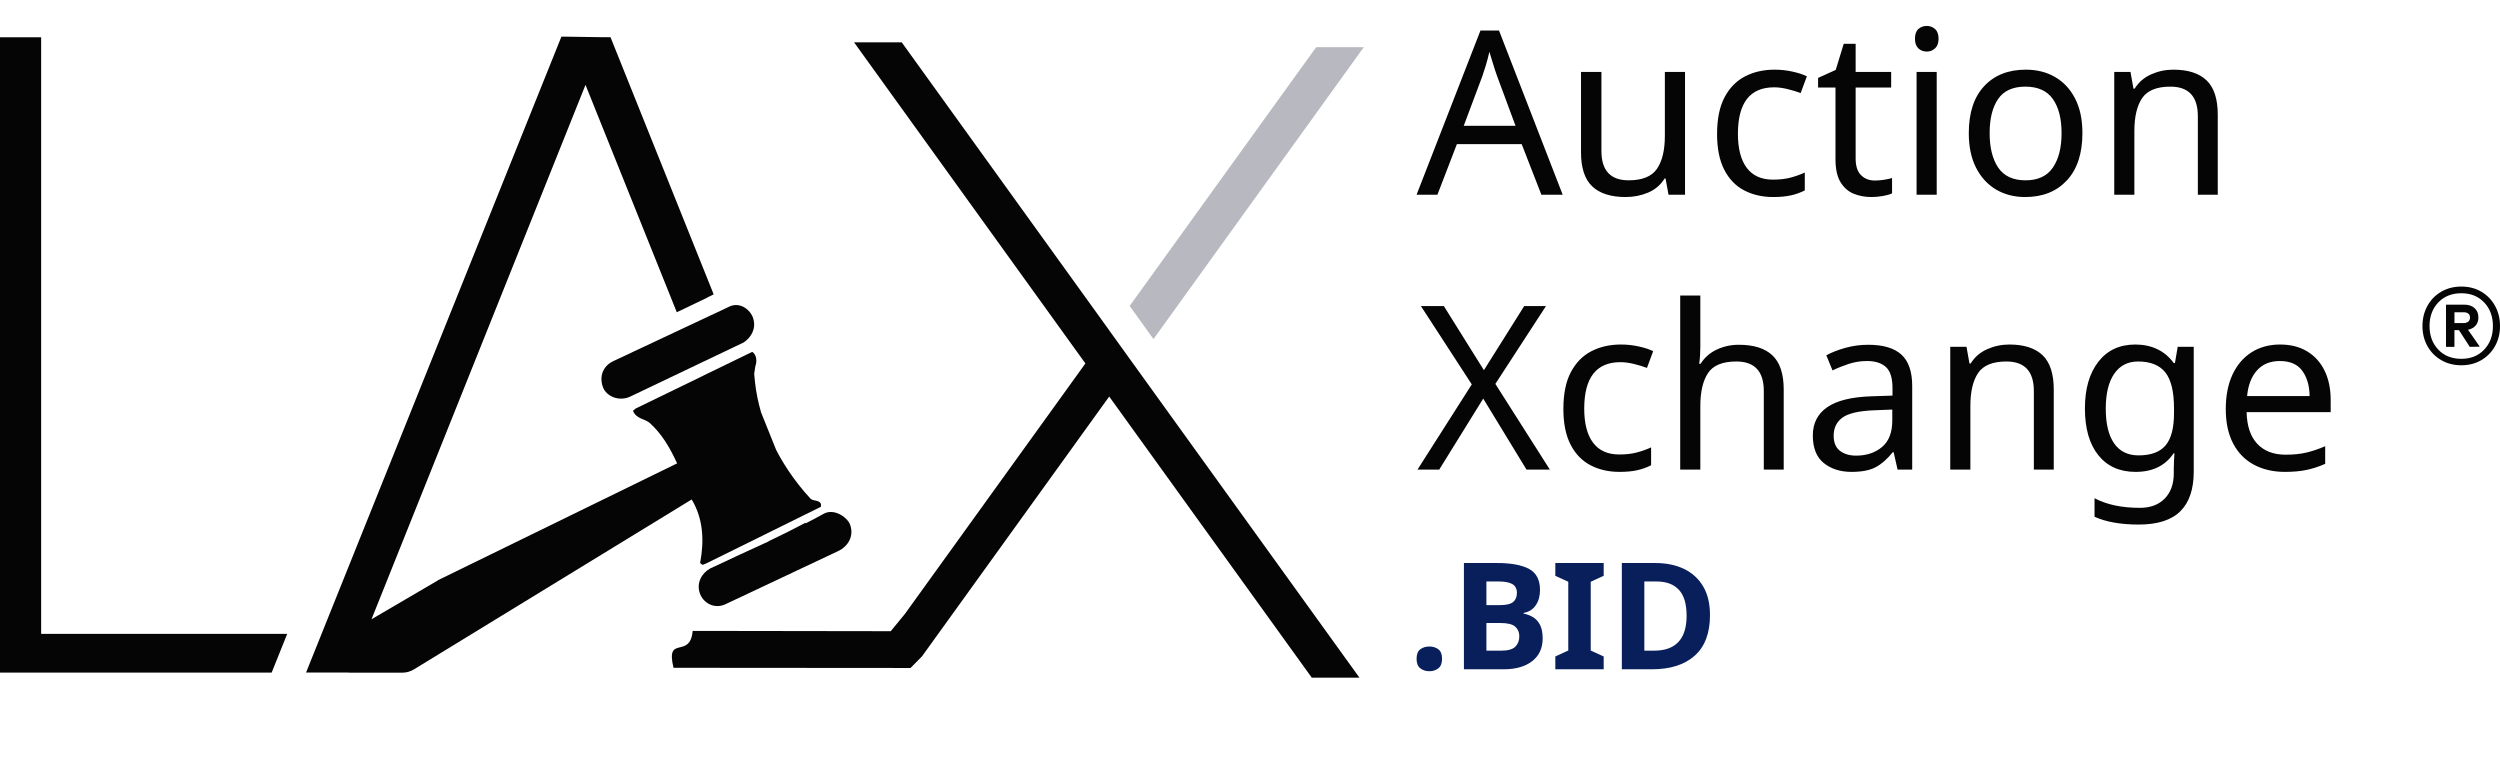
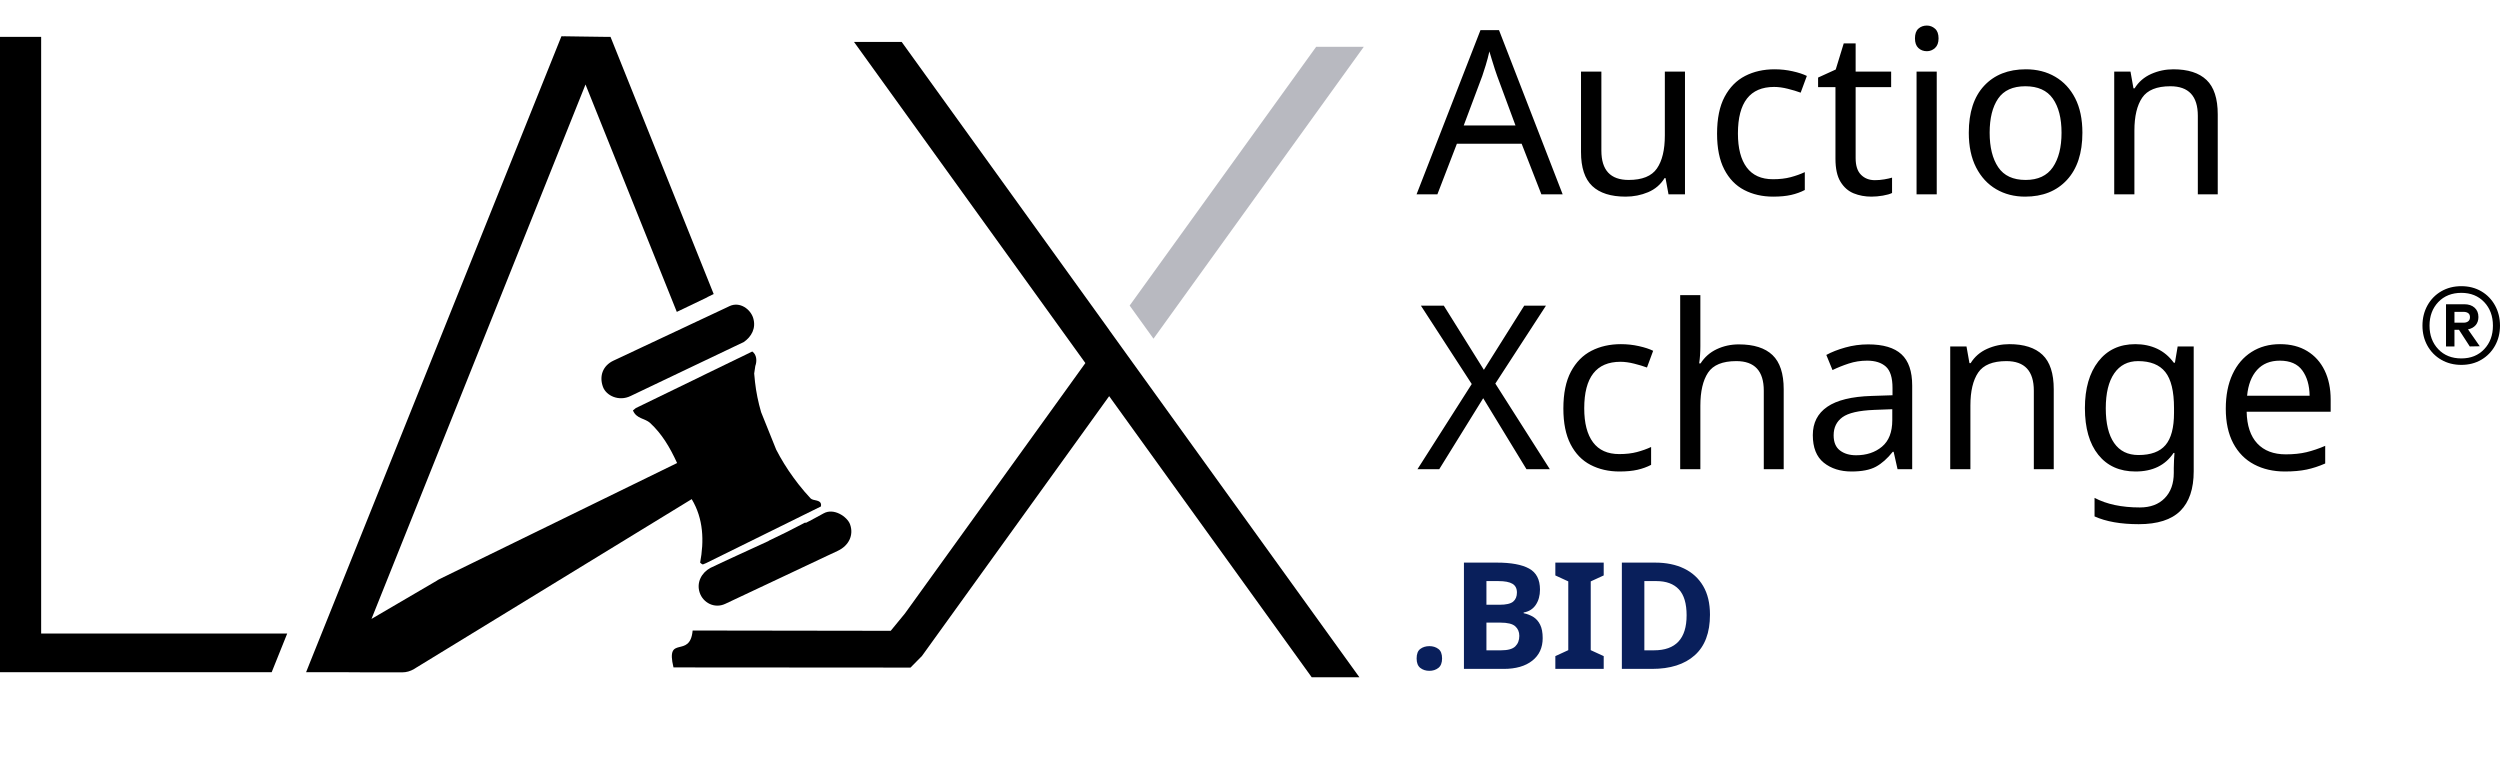
- <svg xmlns="http://www.w3.org/2000/svg" id="Layer_1" version="1.1" width="1089" height="331" viewBox="0 0 1088.76 330.59" fill="#050505">
+ <svg xmlns="http://www.w3.org/2000/svg" id="Layer_1" version="1.1" viewBox="0 0 1029.79 312.68">
  <defs>
    <style>
      .st0 {
        fill: #091f5b;
        font-family: Poppins-Bold, Poppins;
-         font-size: 64.82px;
+         font-size: 61.31px;
        font-weight: 700;
      }

      .st1 {
        fill: #b8b9c0;
      }

      .st2 {
        font-family: Poppins-Medium, Poppins;
-         font-size: 99.75px;
+         font-size: 94.35px;
        font-weight: 500;
      }
    </style>
  </defs>
  <g>
-     <text class="st2" transform="translate(616.92 84.64)">
+     <text class="st2" transform="translate(583.5 80.06)">
      <tspan x="0" y="0">Auction </tspan>
-       <tspan x="0" y="119.7">Xchange</tspan>
+       <tspan x="0" y="113.22">Xchange</tspan>
    </text>
-     <text class="st0" transform="translate(613.24 291.31)">
+     <text class="st0" transform="translate(580.03 275.53)">
      <tspan x="0" y="0">.BID</tspan>
    </text>
-     <path d="M1080.6,126.85c2.54,1.48,4.53,3.54,5.99,6.16,1.45,2.62,2.18,5.56,2.18,8.81s-.73,6.17-2.18,8.76c-1.45,2.59-3.45,4.63-5.99,6.11-2.54,1.48-5.43,2.22-8.68,2.22s-6.16-.74-8.72-2.22c-2.57-1.48-4.57-3.52-6.03-6.11-1.45-2.59-2.18-5.52-2.18-8.76s.73-6.18,2.18-8.81c1.45-2.62,3.46-4.67,6.03-6.16,2.57-1.48,5.47-2.22,8.72-2.22s6.14.74,8.68,2.22ZM1081.88,152.08c2.54-2.68,3.8-6.1,3.8-10.26s-1.27-7.58-3.8-10.26c-2.54-2.68-5.86-4.02-9.96-4.02s-7.51,1.34-10.05,4.02c-2.54,2.68-3.8,6.1-3.8,10.26s1.27,7.58,3.8,10.26c2.54,2.68,5.89,4.02,10.05,4.02s7.42-1.34,9.96-4.02ZM1078.16,141.6c-.8.94-1.91,1.55-3.34,1.84l5.13,7.36-4.36.09-4.7-7.27h-1.97v7.27h-3.68v-18.38h7.95c1.88,0,3.38.5,4.49,1.5,1.11,1,1.67,2.35,1.67,4.06,0,1.43-.4,2.61-1.2,3.55ZM1068.93,140.53h4.02c.8,0,1.45-.2,1.97-.6.51-.4.77-1,.77-1.8s-.26-1.38-.77-1.75c-.51-.37-1.17-.56-1.97-.56h-4.02v4.7Z" />
+     <path d="M1022.07,119.98c2.4,1.4,4.29,3.34,5.66,5.82,1.37,2.48,2.06,5.26,2.06,8.33s-.69,5.84-2.06,8.29c-1.38,2.45-3.26,4.38-5.66,5.78-2.4,1.4-5.14,2.1-8.21,2.1s-5.82-.7-8.25-2.1c-2.43-1.4-4.33-3.33-5.7-5.78-1.37-2.45-2.06-5.22-2.06-8.29s.69-5.85,2.06-8.33c1.38-2.48,3.28-4.42,5.7-5.82,2.43-1.4,5.18-2.1,8.25-2.1s5.81.7,8.21,2.1ZM1023.28,143.84c2.4-2.53,3.6-5.77,3.6-9.7s-1.2-7.17-3.6-9.71c-2.4-2.53-5.54-3.8-9.42-3.8s-7.1,1.27-9.5,3.8c-2.4,2.54-3.6,5.77-3.6,9.71s1.2,7.17,3.6,9.7c2.4,2.53,5.57,3.8,9.5,3.8s7.02-1.27,9.42-3.8ZM1019.77,133.93c-.76.89-1.81,1.47-3.16,1.74l4.85,6.96-4.12.08-4.45-6.87h-1.86v6.87h-3.48v-17.39h7.52c1.78,0,3.19.47,4.25,1.42,1.05.94,1.58,2.22,1.58,3.84,0,1.35-.38,2.47-1.13,3.36ZM1011.03,132.92h3.8c.75,0,1.38-.19,1.86-.57.49-.38.73-.94.73-1.7s-.24-1.31-.73-1.66c-.48-.35-1.11-.53-1.86-.53h-3.8v4.45Z" />
  </g>
  <g>
-     <polygon points="17.92 275.89 17.92 16.05 16.85 16.05 1.07 16.05 0 16.05 0 292.74 1.07 292.74 117.24 292.74 118.31 292.74 125.08 275.89 124.01 275.89 17.92 275.89" />
-     <path d="M483.07,143.69l-90.37-125.43h-20.76l100.75,139.85-9.17,12.74-69.42,96.33-6.18,7.54-86.26-.13c-1.12,12.58-11.91,1.37-8.34,16.07l103.22.08,4.98-5.05,72.37-100.43,9.17-12.74,88.22,122.43h20.76l-98.6-136.83-10.38-14.42Z" />
-     <polygon class="st1" points="502.34 147.5 593.93 20.39 573.19 20.39 491.96 133.08 494.88 137.12 502.34 147.5" />
-     <path d="M304.9,245c.34.38.74.66,1.17.83t.02,0c.47-.17.94-.38,1.43-.6l26-12.83.89-.45,14.23-7.02.89-.45,7.98-3.94c.04-.21.06-.43.06-.66-.04-2.49-3.45-1.66-4.57-2.87-1.83-1.96-3.6-4.02-5.25-6.15-.79-1-1.53-2-2.28-3.02-2.77-3.81-5.28-7.85-7.45-12.06l-6.55-16.3c-1.26-4.32-2.17-8.72-2.66-13.15-.15-1.23-.28-2.49-.36-3.7.15-.91.36-2.34.49-3.25.81-2.21.62-4.98-1.32-6.32l-5.64,2.74-.89.43-14.3,6.94-.87.45-29,14.08c-.43.3-.85.64-1.26,1.02,1.51,3.72,5.25,3.38,7.51,5.49,5.04,4.66,8.51,10.42,11.72,17.42l-104.48,51.04.36-.11-28.98,16.96h0L254.99,36.79l39.74,98.99.02.04.89-.43,12.47-5.98-.02-.06,1.85-.89.87-.43-44.93-111.99h-2.57l-3.13-.04-7.68-.11-6.94-.11v.02l-1.06-.02-107.11,266.73-.68,1.68-2,4.98-.57,1.45-.85,2.11h18.51l.15.04h3.57l19.64.02c1.81,0,3.6-.51,5.13-1.45l120.94-73.99c5.15,8.53,5.45,18.25,3.68,27.63Z" />
-     <path d="M299.54,141.86l-19.93,9.36-3.3,1.55-9.15,4.3c-4.62,2.17-6.3,6.7-4.55,11.45,1.45,3.87,6.96,6.38,11.96,3.98l.04-.02,29.25-13.96.89-.43,14.34-6.83.87-.43,3.91-1.85c3.43-2.34,5.47-6.08,4.17-10.42-1.15-3.89-5.83-7.38-10.36-5.23l-1.98.94-.89.43-14.38,6.74-.89.43Z" />
-     <path d="M354.04,226.12c-1.05.56-2.13,1.09-3.19,1.64l-.1-.26c-.28.17-.57.32-.87.47-4.66,2.49-9.4,4.83-14.21,7.11-.3.15-.6.28-.89.43l.03.07c-8.34,3.87-16.84,7.67-25.45,11.78-3.79,2.08-6.13,6.32-4.59,10.81,1.47,4.34,6.42,7.04,11.15,4.81l29.27-13.79.89-.43,14.34-6.76.91-.43,3.57-1.68c4.79-2.26,7.06-6.87,5.3-11.62-1.19-3.17-6.98-7.21-11.49-4.68-1.26.7-2.51,1.38-3.79,2.06-.28.17-.57.32-.87.47Z" />
+     <polygon points="16.95 260.95 16.95 15.18 15.94 15.18 1.02 15.18 0 15.18 0 276.89 1.02 276.89 110.89 276.89 111.91 276.89 118.31 260.95 117.29 260.95 16.95 260.95" />
+     <path d="M456.9,135.91l-85.48-118.64h-19.64l95.3,132.28-8.67,12.05-65.66,91.11-5.85,7.13-81.59-.12c-1.06,11.9-11.26,1.29-7.89,15.2l97.63.07,4.71-4.77,68.45-94.99,8.67-12.05,83.44,115.8h19.64l-93.26-129.42-9.82-13.64Z" />
+     <polygon class="st1" points="475.14 139.51 561.76 19.29 542.14 19.29 465.32 125.87 468.07 129.69 475.14 139.51" />
+     <path d="M288.38,231.73c.32.36.7.62,1.11.78t.02,0c.44-.16.89-.36,1.35-.56l24.59-12.13.85-.42,13.46-6.64.84-.42,7.55-3.72c.04-.2.06-.4.06-.62-.04-2.35-3.26-1.57-4.33-2.72-1.73-1.85-3.4-3.8-4.97-5.81-.74-.95-1.45-1.89-2.15-2.86-2.62-3.6-4.99-7.43-7.04-11.41l-6.2-15.41c-1.19-4.08-2.05-8.25-2.52-12.44-.14-1.17-.26-2.35-.34-3.5.14-.87.34-2.21.46-3.08.76-2.09.58-4.71-1.25-5.98l-5.33,2.6-.85.4-13.52,6.56-.83.42-27.43,13.32c-.4.28-.8.6-1.19.97,1.43,3.52,4.97,3.2,7.1,5.19,4.77,4.41,8.05,9.86,11.09,16.48l-98.82,48.27.34-.1-27.41,16.04h0L241.18,34.8l37.59,93.63.02.04.84-.4,11.79-5.65-.02-.06,1.75-.84.83-.4L251.48,15.18h-2.43l-2.96-.04-7.26-.1-6.56-.1v.02l-1.01-.02-101.31,252.29-.64,1.59-1.89,4.71-.54,1.37-.8,1.99h17.51l.14.04h3.38l18.57.02c1.71,0,3.4-.48,4.85-1.37l114.39-69.98c4.87,8.07,5.15,17.26,3.48,26.14Z" />
+     <path d="M283.31,134.18l-18.85,8.85-3.12,1.47-8.65,4.06c-4.37,2.05-5.96,6.34-4.31,10.83,1.37,3.66,6.58,6.04,11.31,3.76l.04-.02,27.67-13.2.84-.4,13.56-6.46.83-.4,3.7-1.75c3.24-2.21,5.17-5.75,3.94-9.86-1.09-3.68-5.51-6.98-9.8-4.95l-1.87.89-.85.4-13.6,6.38-.84.4Z" />
+     <path d="M334.86,213.88c-1,.53-2.01,1.04-3.02,1.55l-.1-.24c-.26.16-.54.3-.83.44-4.41,2.35-8.89,4.57-13.44,6.72-.28.14-.56.26-.84.4l.03.06c-7.89,3.66-15.93,7.25-24.08,11.14-3.58,1.97-5.79,5.98-4.35,10.22,1.39,4.1,6.08,6.66,10.54,4.55l27.69-13.04.84-.4,13.56-6.4.87-.4,3.38-1.59c4.53-2.13,6.68-6.5,5.01-10.99-1.13-3-6.6-6.82-10.87-4.43-1.19.66-2.37,1.31-3.58,1.95-.26.16-.54.3-.83.44Z" />
  </g>
</svg>
